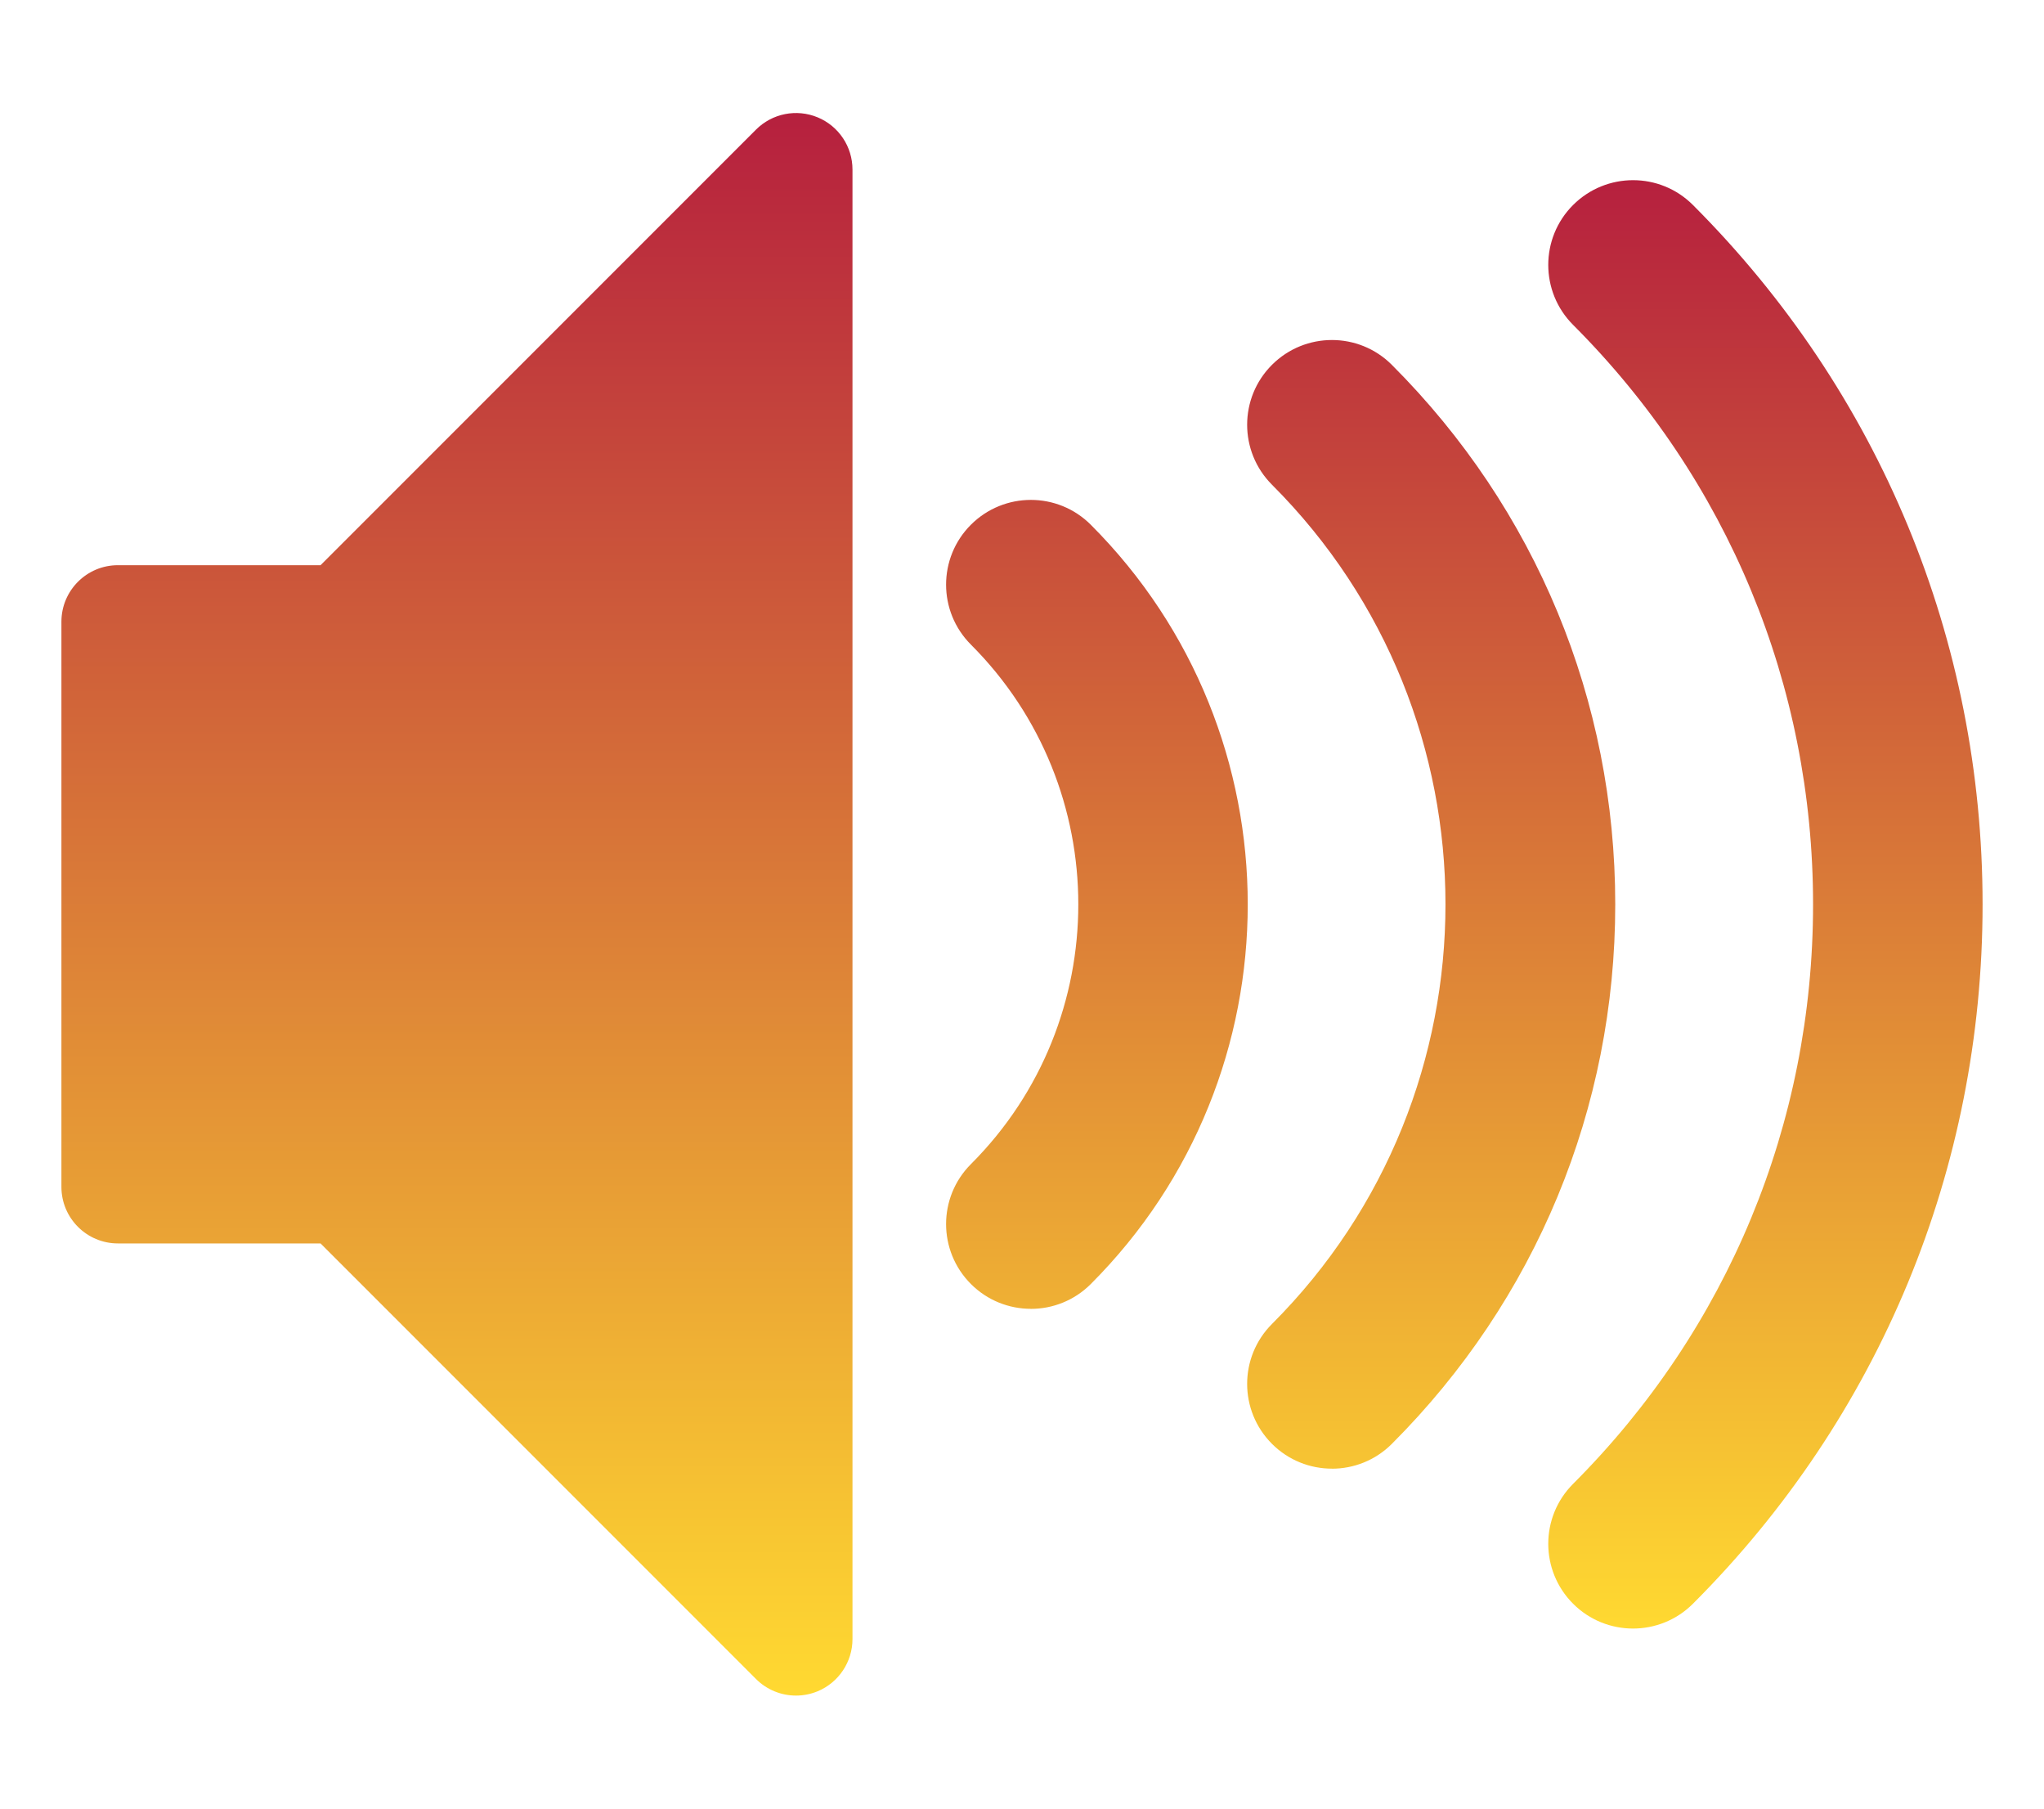
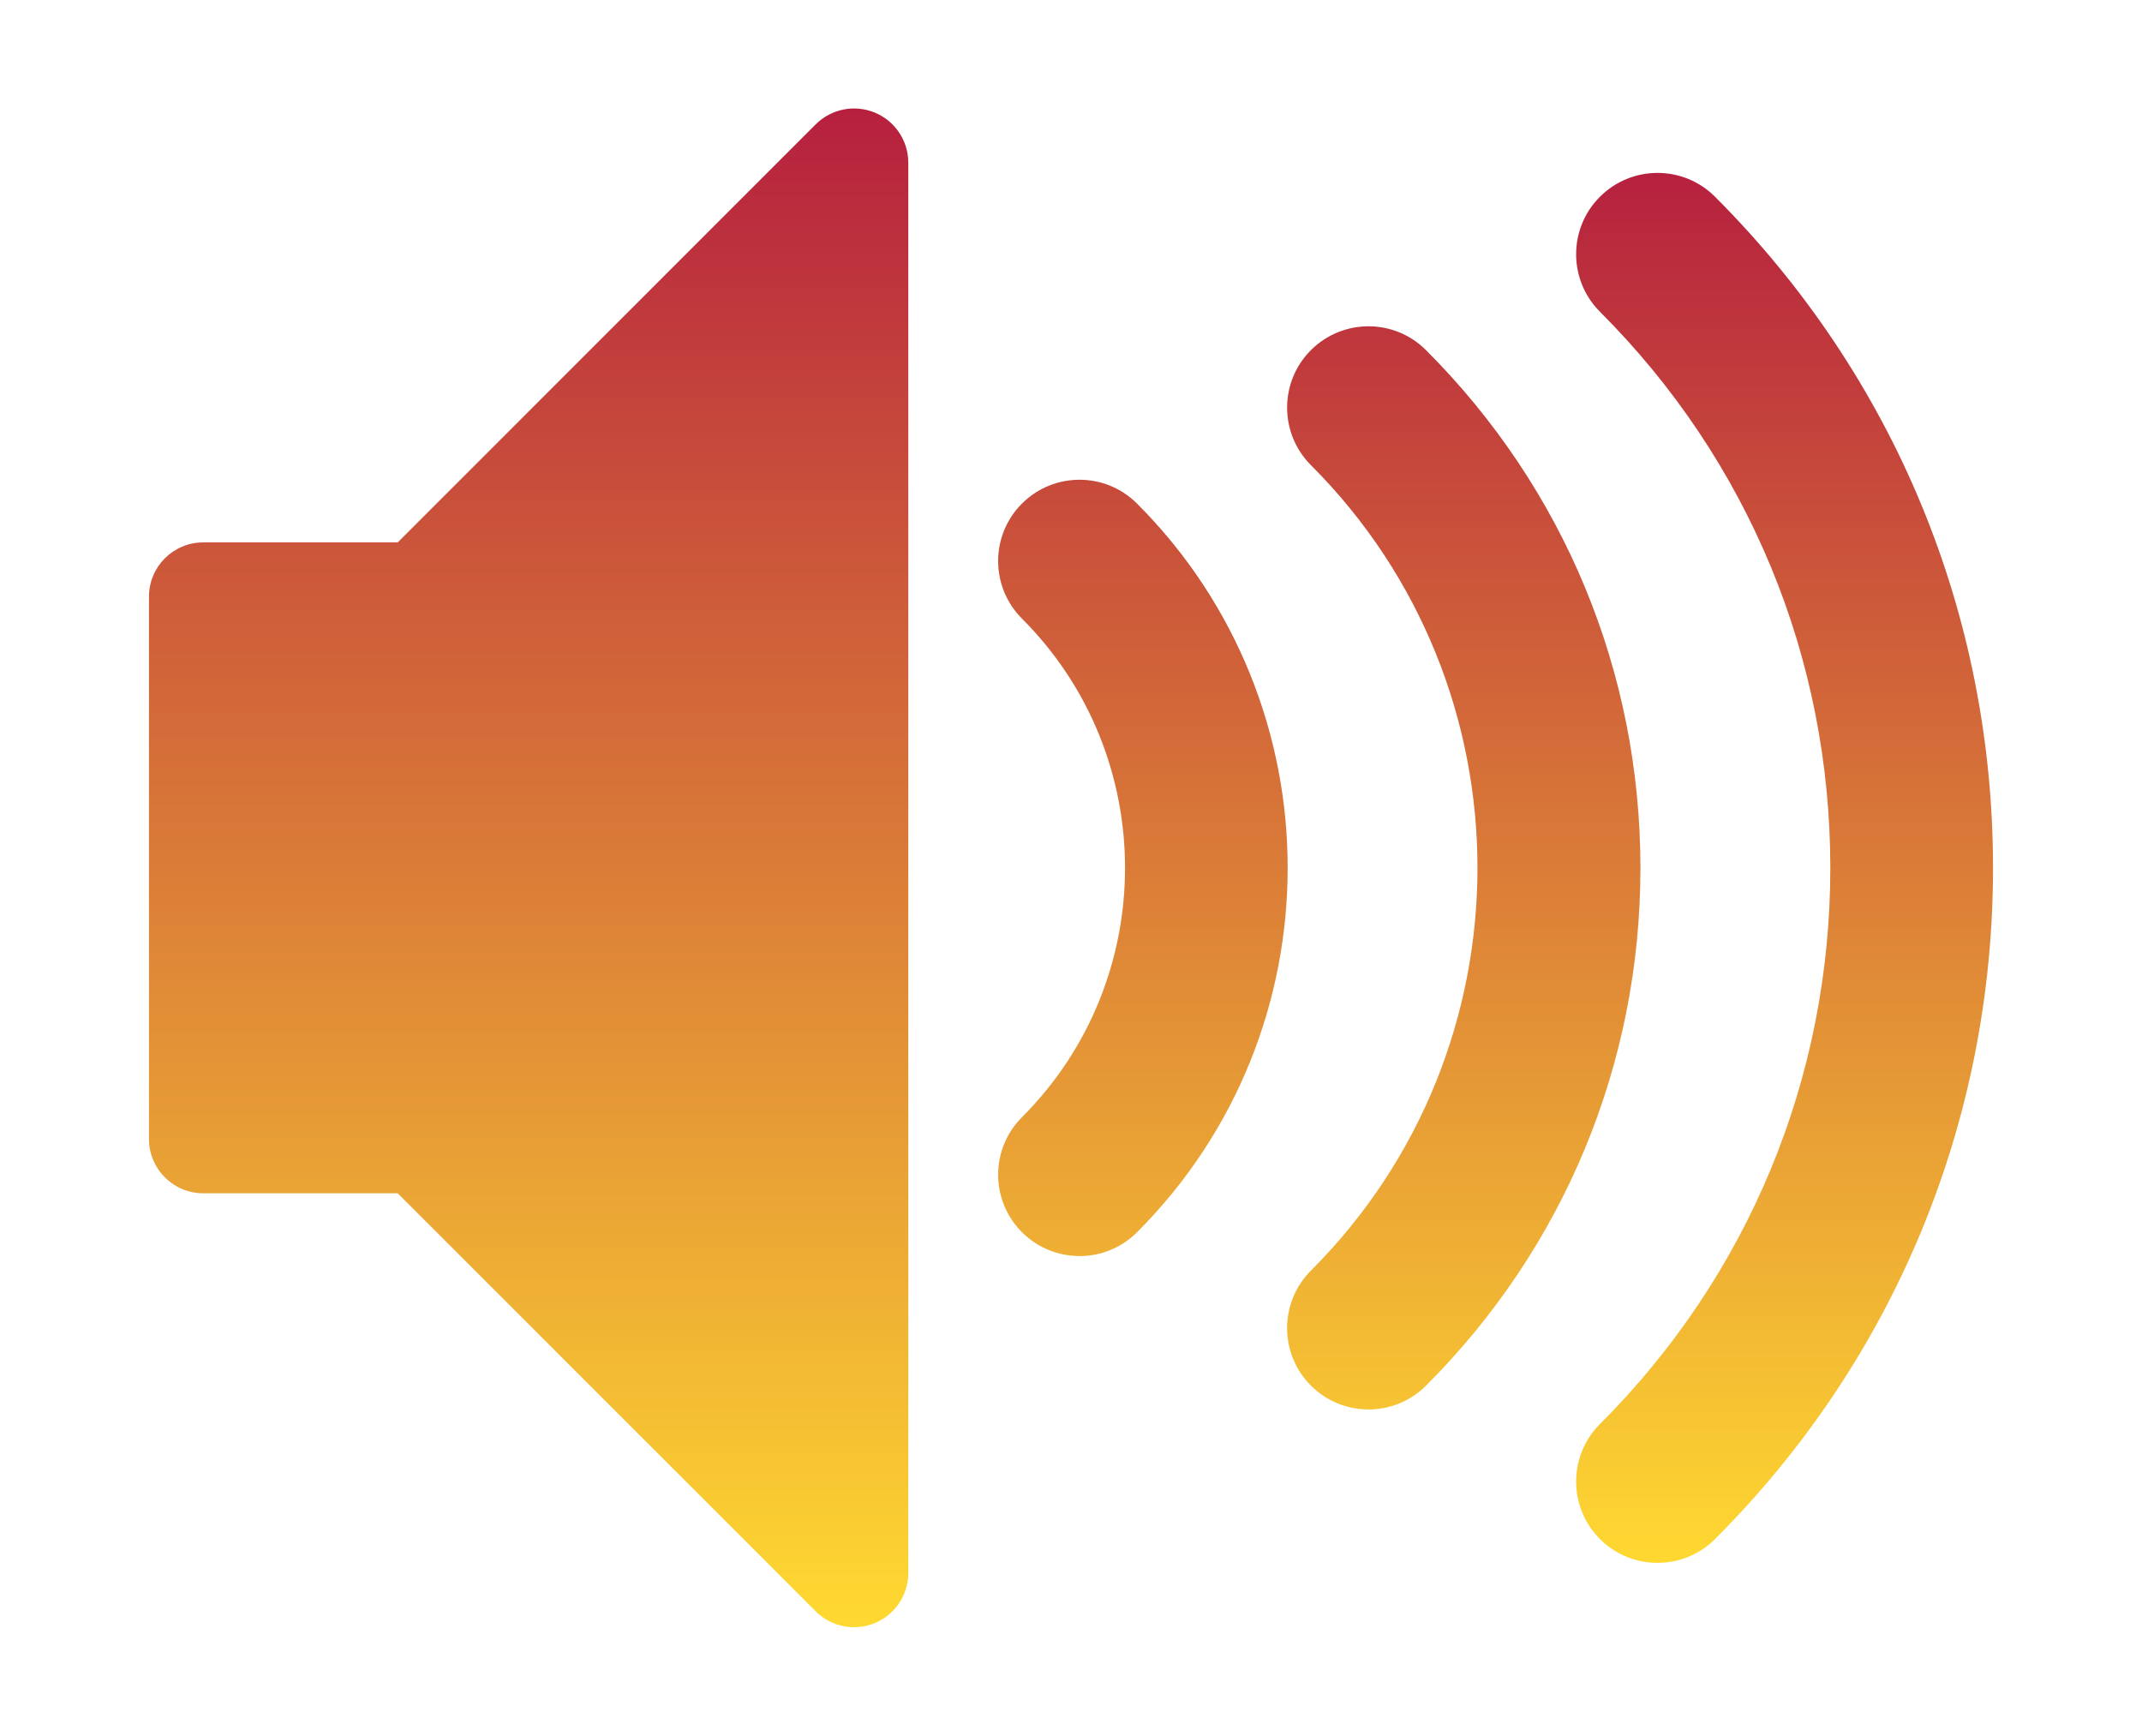
- <svg xmlns="http://www.w3.org/2000/svg" version="1.1" width="39" height="34.5" viewBox="0 0 34 32">
+ <svg xmlns="http://www.w3.org/2000/svg" version="1.1" width="97.5" height="79" viewBox="0 0 34 32">
  <path d="M27.814 28.814c-0.384 0-0.768-0.146-1.061-0.439-0.586-0.586-0.586-1.535 0-2.121 2.739-2.739 4.247-6.38 4.247-10.253s-1.508-7.514-4.247-10.253c-0.586-0.586-0.586-1.536 0-2.121s1.536-0.586 2.121 0c3.305 3.305 5.126 7.7 5.126 12.374s-1.82 9.069-5.126 12.374c-0.293 0.293-0.677 0.439-1.061 0.439zM22.485 25.985c-0.384 0-0.768-0.146-1.061-0.439-0.586-0.586-0.586-1.535 0-2.121 4.094-4.094 4.094-10.755 0-14.849-0.586-0.586-0.586-1.536 0-2.121s1.536-0.586 2.121 0c2.55 2.55 3.954 5.94 3.954 9.546s-1.404 6.996-3.954 9.546c-0.293 0.293-0.677 0.439-1.061 0.439v0zM17.157 23.157c-0.384 0-0.768-0.146-1.061-0.439-0.586-0.586-0.586-1.535 0-2.121 2.534-2.534 2.534-6.658 0-9.192-0.586-0.586-0.586-1.536 0-2.121s1.535-0.586 2.121 0c3.704 3.704 3.704 9.731 0 13.435-0.293 0.293-0.677 0.439-1.061 0.439z" fill="url(#outer)" />
  <path d="M13 30c-0.26 0-0.516-0.102-0.707-0.293l-7.707-7.707h-3.586c-0.552 0-1-0.448-1-1v-10c0-0.552 0.448-1 1-1h3.586l7.707-7.707c0.286-0.286 0.716-0.372 1.090-0.217s0.617 0.519 0.617 0.924v26c0 0.404-0.244 0.769-0.617 0.924-0.124 0.051-0.254 0.076-0.383 0.076z" fill="url(#outer)" />
  <defs>
    <linearGradient id="outer" x1="0%" y1="100%" x2="0%" y2="0%">
      <stop offset="0%" stop-color="rgba(255, 217, 49)" />
      <stop offset="100%" stop-color="rgba(182, 32, 62)" />
    </linearGradient>
  </defs>
</svg>
